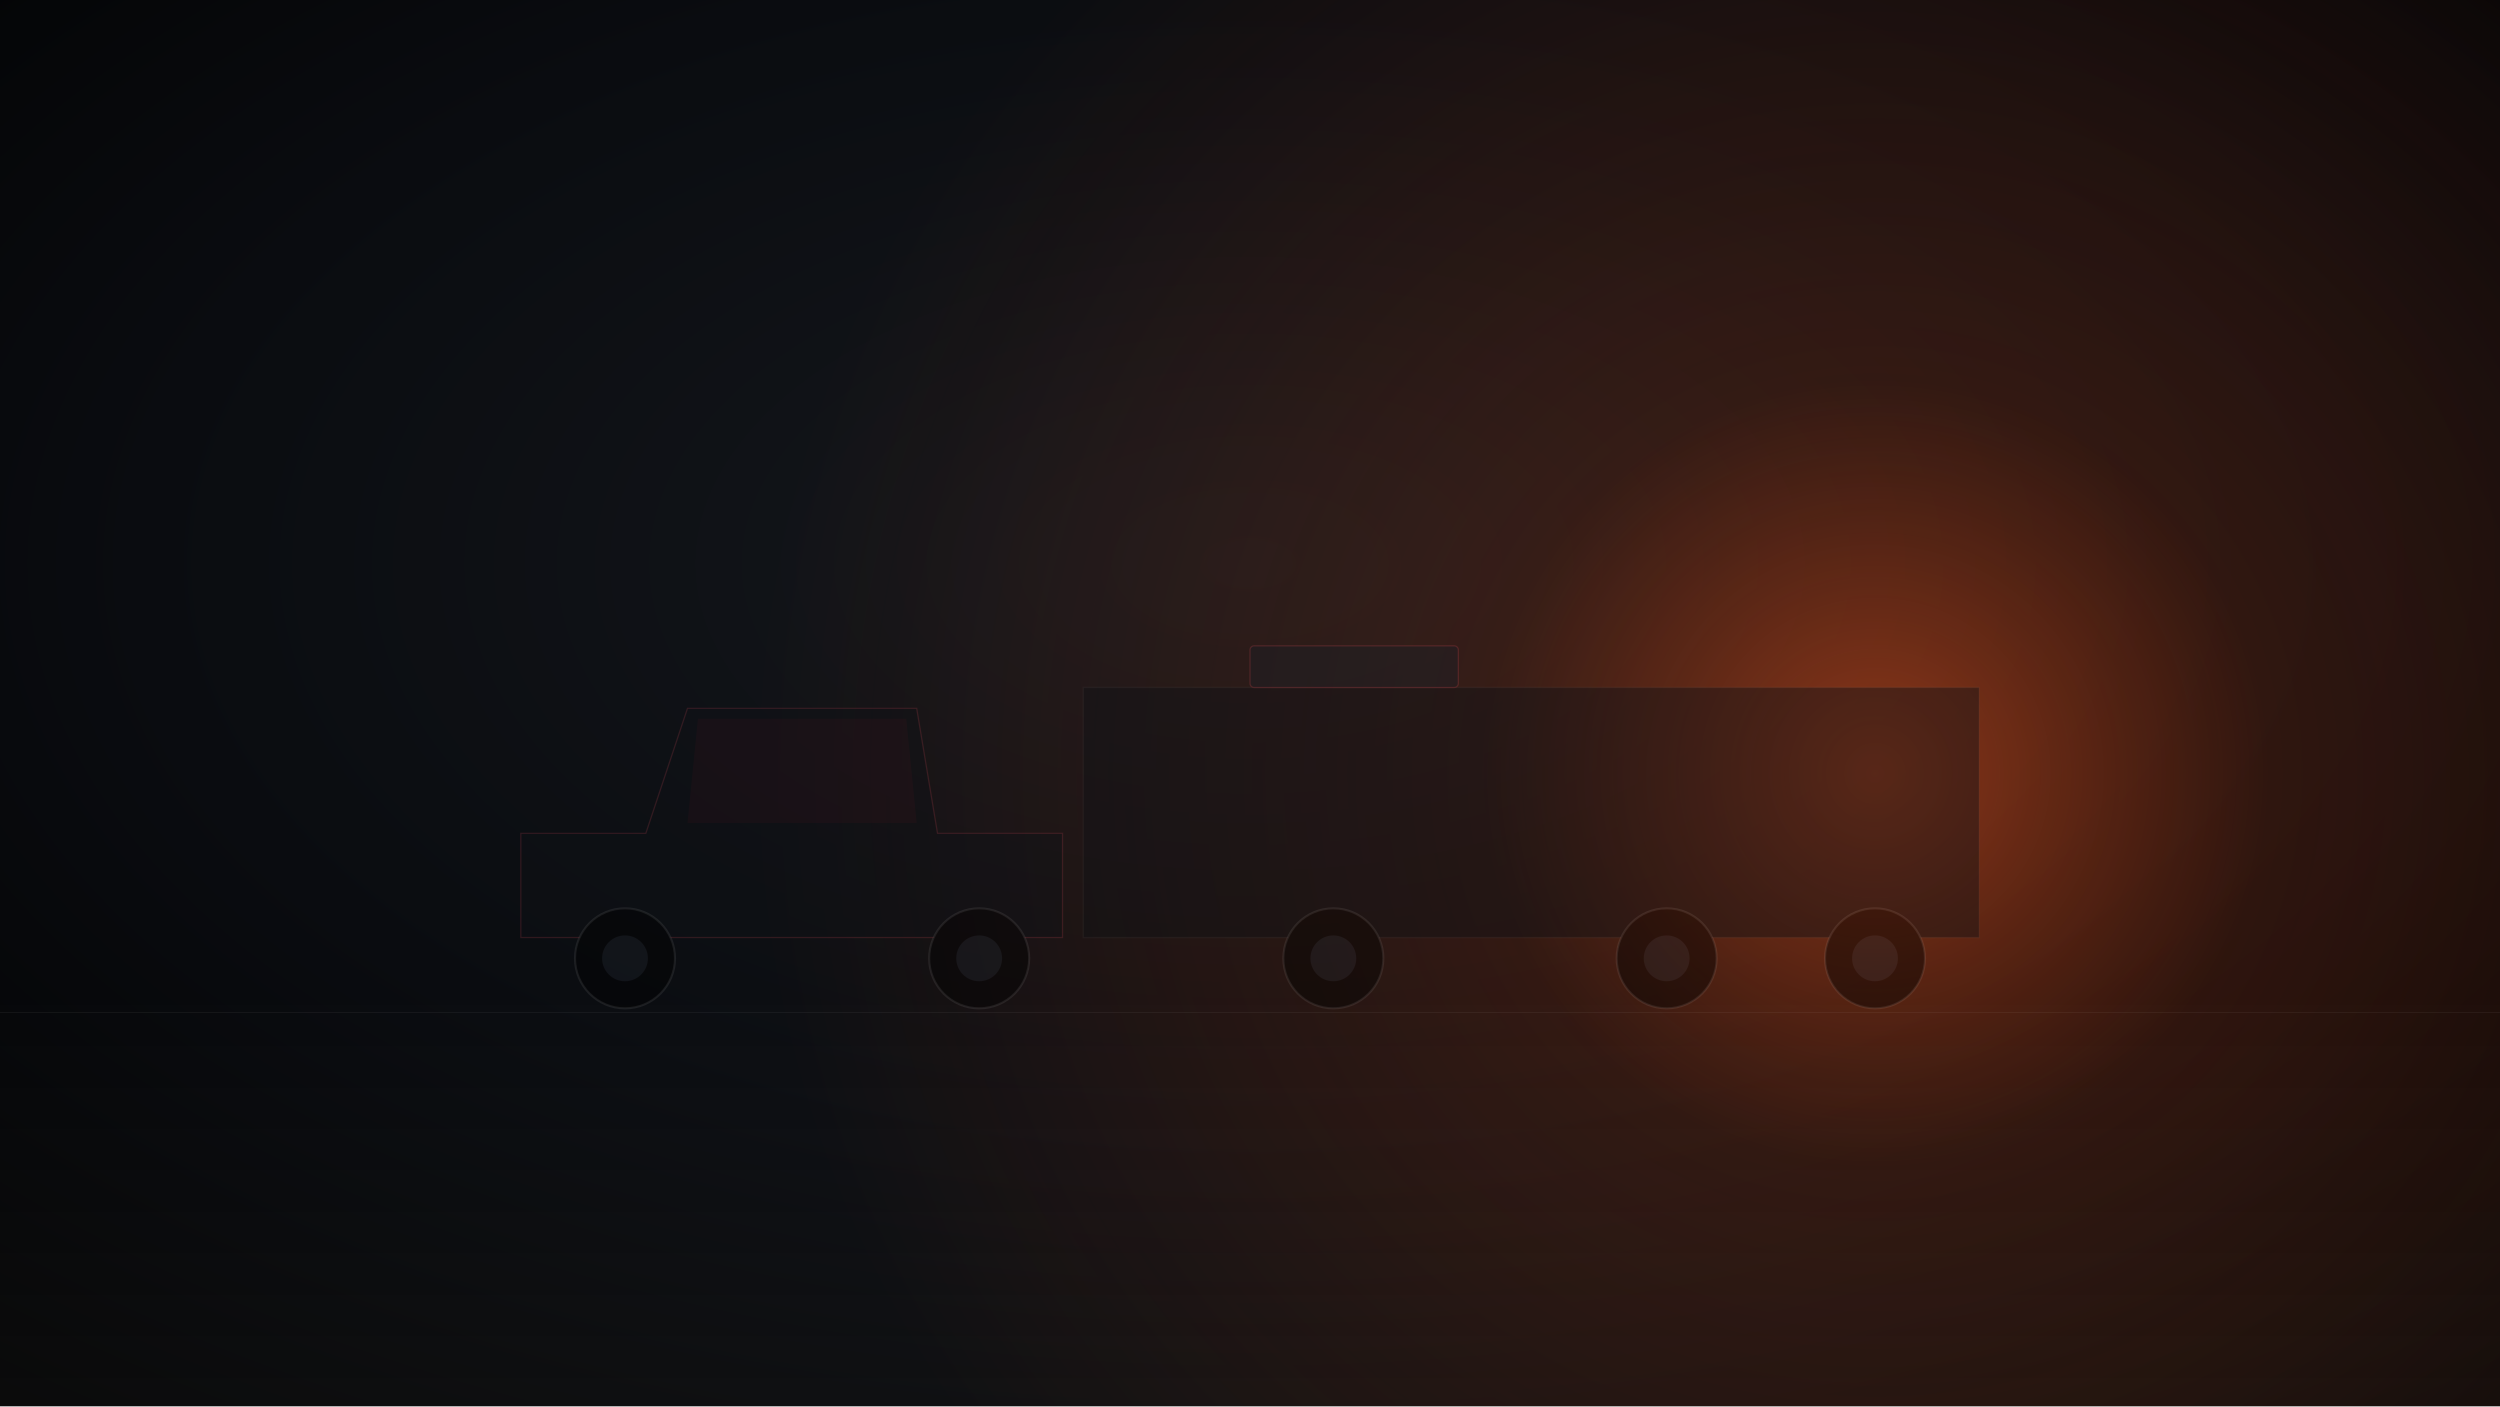
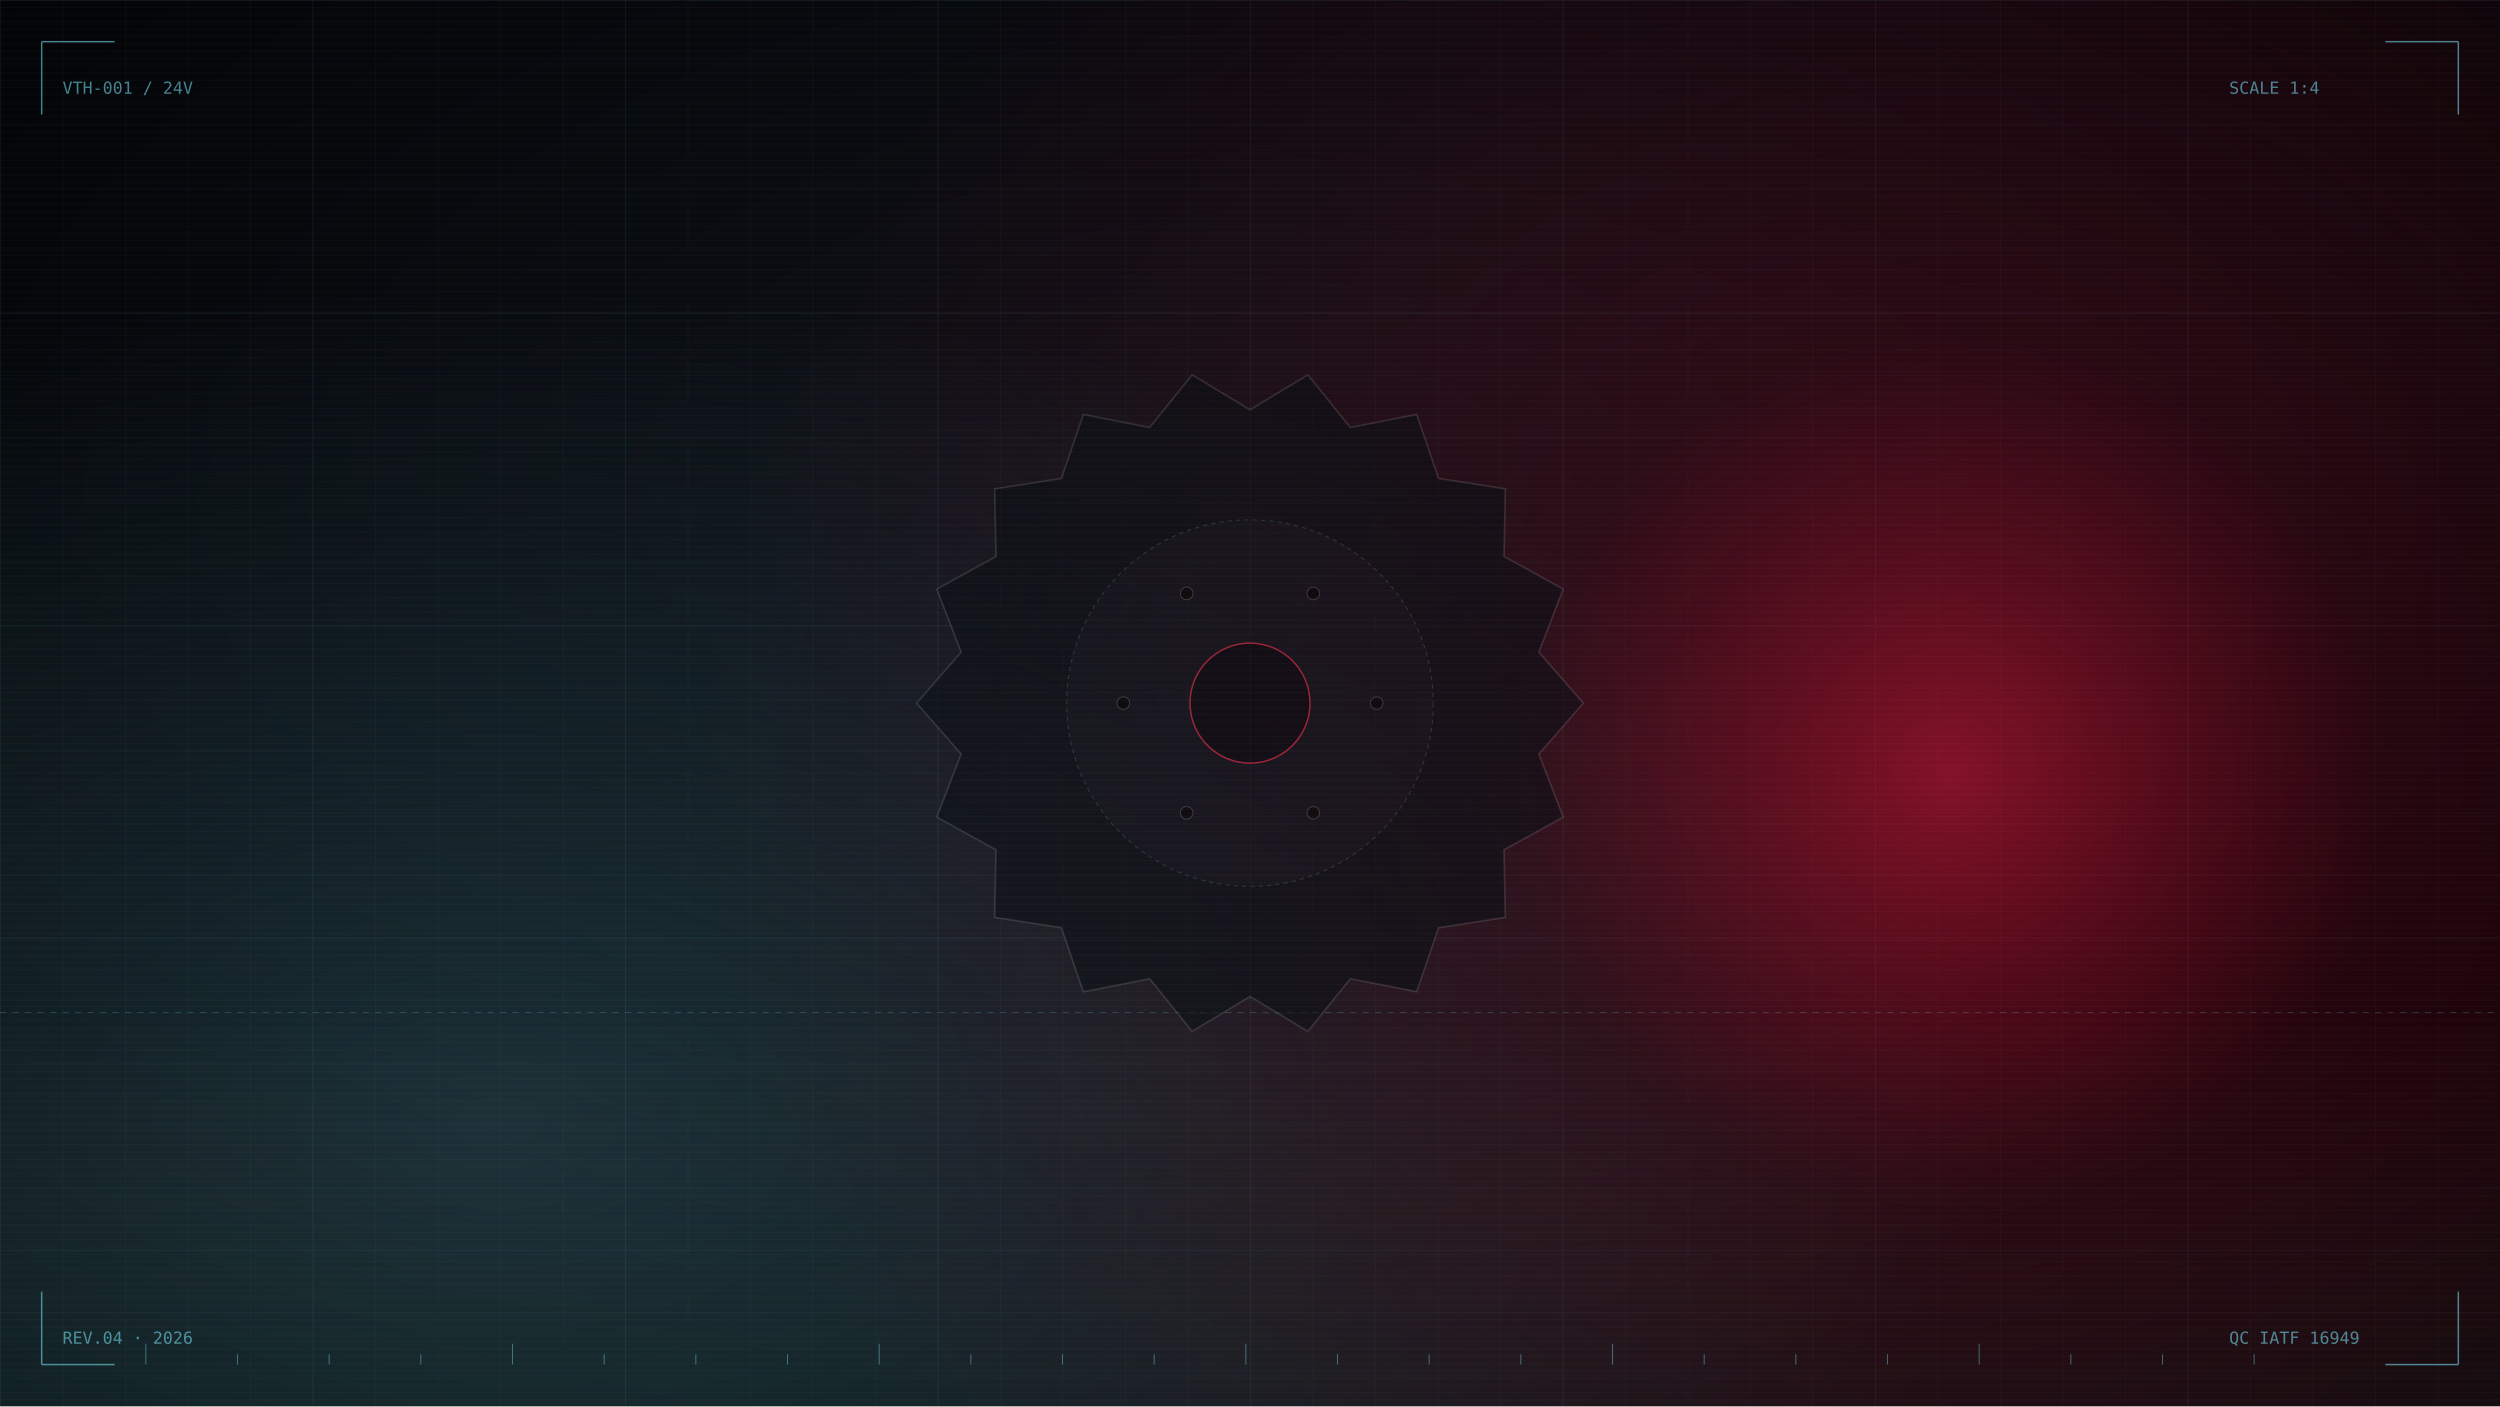
<svg xmlns="http://www.w3.org/2000/svg" viewBox="0 0 2400 1350" width="2400" height="1350" role="img" preserveAspectRatio="xMidYMid slice">
  <defs>
-     <radialGradient id="bgrad" cx="50%" cy="40%" r="80%">
-       <stop offset="0%" stop-color="#15181d" />
-       <stop offset="55%" stop-color="#0a0c10" />
+     <pattern id="grid" width="60" height="60" patternUnits="userSpaceOnUse">
+       <path d="M 60 0 L 0 0 0 60" fill="none" stroke="rgba(123,233,255,0.05)" stroke-width="1" />
+     </pattern>
+     <pattern id="gridMajor" width="300" height="300" patternUnits="userSpaceOnUse">
+       <path d="M 300 0 L 0 0 0 300" fill="none" stroke="rgba(123,233,255,0.08)" stroke-width="1" />
+     </pattern>
+     <radialGradient id="bgrad" cx="50%" cy="35%" r="80%">
+       <stop offset="0%" stop-color="#0e1218" />
+       <stop offset="55%" stop-color="#06080c" />
      <stop offset="100%" stop-color="#000" />
    </radialGradient>
-     <radialGradient id="glow" cx="1800" cy="742.5" r="1080" gradientUnits="userSpaceOnUse">
-       <stop offset="0%" stop-color="hsla(16, 95%, 55%, 0.55)" />
-       <stop offset="35%" stop-color="hsla(16, 90%, 45%, 0.18)" />
-       <stop offset="100%" stop-color="hsla(16, 90%, 45%, 0)" />
+     <radialGradient id="glow" cx="1872" cy="742.5" r="1200" gradientUnits="userSpaceOnUse">
+       <stop offset="0%" stop-color="hsla(350, 100%, 55%, 0.5)" />
+       <stop offset="35%" stop-color="hsla(350, 95%, 45%, 0.15)" />
+       <stop offset="100%" stop-color="hsla(350, 90%, 45%, 0)" />
+     </radialGradient>
+     <radialGradient id="cyanGlow" cx="20%" cy="80%" r="60%">
+       <stop offset="0%" stop-color="rgba(123,233,255,0.18)" />
+       <stop offset="100%" stop-color="rgba(123,233,255,0)" />
    </radialGradient>
    <linearGradient id="floor" x1="0" y1="0" x2="0" y2="1">
      <stop offset="0%" stop-color="rgba(255,255,255,0)" />
-       <stop offset="100%" stop-color="rgba(255,255,255,0.04)" />
+       <stop offset="100%" stop-color="rgba(123,233,255,0.05)" />
    </linearGradient>
    <filter id="soft">
-       <feGaussianBlur stdDeviation="2" />
+       <feGaussianBlur stdDeviation="3" />
+     </filter>
+     <filter id="bloom">
+       <feGaussianBlur stdDeviation="6" />
    </filter>
  </defs>
  <rect width="2400" height="1350" fill="url(#bgrad)" />
+   <rect width="2400" height="1350" fill="url(#grid)" />
+   <rect width="2400" height="1350" fill="url(#gridMajor)" />
+   <rect width="2400" height="1350" fill="url(#cyanGlow)" />
  <rect width="2400" height="1350" fill="url(#glow)" />
-   <rect y="945" width="2400" height="405" fill="url(#floor)" />
-   <g opacity="0.5">
-     <g transform="translate(500, 540)" opacity="0.85">
-       <path d="M0,260 L120,260 L160,140 L380,140 L400,260 L520,260 L520,360 L0,360 Z" fill="#0d1014" stroke="rgba(255,80,100,0.35)" stroke-width="1.2" />
-       <path d="M170,150 L370,150 L380,250 L160,250 Z" fill="rgba(200,16,46,0.12)" />
-       <rect x="540" y="120" width="860" height="240" fill="#0d1014" stroke="rgba(255,255,255,0.08)" stroke-width="1.2" />
-       <rect x="700" y="80" width="200" height="40" rx="4" fill="#1a1d24" stroke="rgba(255,80,100,0.4)" stroke-width="1.2" />
-       <circle cx="100" cy="380" r="48" fill="#000" stroke="rgba(255,255,255,0.18)" stroke-width="2" />
-       <circle cx="100" cy="380" r="22" fill="#1a1d24" />
-       <circle cx="440" cy="380" r="48" fill="#000" stroke="rgba(255,255,255,0.18)" stroke-width="2" />
-       <circle cx="440" cy="380" r="22" fill="#1a1d24" />
-       <circle cx="780" cy="380" r="48" fill="#000" stroke="rgba(255,255,255,0.18)" stroke-width="2" />
-       <circle cx="780" cy="380" r="22" fill="#1a1d24" />
-       <circle cx="1100" cy="380" r="48" fill="#000" stroke="rgba(255,255,255,0.18)" stroke-width="2" />
-       <circle cx="1100" cy="380" r="22" fill="#1a1d24" />
-       <circle cx="1300" cy="380" r="48" fill="#000" stroke="rgba(255,255,255,0.18)" stroke-width="2" />
-       <circle cx="1300" cy="380" r="22" fill="#1a1d24" />
+   <line x1="0" y1="972" x2="2400" y2="972" stroke="rgba(123,233,255,0.18)" stroke-width="1" stroke-dasharray="6 6" />
+   <rect y="972" width="2400" height="378" fill="url(#floor)" />
+   <g opacity="0.55">
+     <g transform="translate(1200,675)">
+       <path d="M320,0 L277.322,48.899 L300.702,109.446 L243.873,140.8 L245.134,205.692 L181.009,215.718 L160,277.128 L96.313,264.617 L55.567,315.138 L1.7243026931994736e-14,281.6 L-55.567,315.138 L-96.313,264.617 L-160,277.128 L-181.009,215.718 L-245.134,205.692 L-243.873,140.8 L-300.702,109.446 L-277.322,48.899 L-320,3.9188697572715304e-14 L-277.322,-48.899 L-300.702,-109.446 L-243.873,-140.8 L-245.134,-205.692 L-181.009,-215.718 L-160,-277.128 L-96.313,-264.617 L-55.567,-315.138 L-5.17290807959842e-14,-281.6 L55.567,-315.138 L96.313,-264.617 L160,-277.128 L181.009,-215.718 L245.134,-205.692 L243.873,-140.8 L300.702,-109.446 L277.322,-48.899 Z" fill="#0a0e14" stroke="rgba(255,255,255,0.22)" stroke-width="1.6" />
+       <circle r="176" fill="#10141b" />
+       <circle r="176" fill="none" stroke="rgba(123,233,255,0.3)" stroke-dasharray="4 4" />
+       <circle r="57.6" fill="#06080c" stroke="#ff3050" stroke-width="1.4" />
+       <circle cx="121.6" cy="0" r="6" fill="#000" stroke="rgba(255,255,255,0.3)" />
+       <circle cx="60.8" cy="105.309" r="6" fill="#000" stroke="rgba(255,255,255,0.3)" />
+       <circle cx="-60.8" cy="105.309" r="6" fill="#000" stroke="rgba(255,255,255,0.3)" />
+       <circle cx="-121.6" cy="1.4891705077631817e-14" r="6" fill="#000" stroke="rgba(255,255,255,0.3)" />
+       <circle cx="-60.8" cy="-105.309" r="6" fill="#000" stroke="rgba(255,255,255,0.3)" />
+       <circle cx="60.8" cy="-105.309" r="6" fill="#000" stroke="rgba(255,255,255,0.3)" />
    </g>
  </g>
-   <line x1="0" y1="972" x2="2400" y2="972" stroke="rgba(255,255,255,0.05)" stroke-width="1" />
+   <g opacity="0.04">
+     <line x1="0" y1="0" x2="2400" y2="0" stroke="#fff" stroke-width="0.5" />
+     <line x1="0" y1="7" x2="2400" y2="7" stroke="#fff" stroke-width="0.5" />
+     <line x1="0" y1="14" x2="2400" y2="14" stroke="#fff" stroke-width="0.5" />
+     <line x1="0" y1="21" x2="2400" y2="21" stroke="#fff" stroke-width="0.5" />
+     <line x1="0" y1="28" x2="2400" y2="28" stroke="#fff" stroke-width="0.5" />
+     <line x1="0" y1="35" x2="2400" y2="35" stroke="#fff" stroke-width="0.5" />
+     <line x1="0" y1="42" x2="2400" y2="42" stroke="#fff" stroke-width="0.5" />
+     <line x1="0" y1="49" x2="2400" y2="49" stroke="#fff" stroke-width="0.5" />
+     <line x1="0" y1="56" x2="2400" y2="56" stroke="#fff" stroke-width="0.5" />
+     <line x1="0" y1="63" x2="2400" y2="63" stroke="#fff" stroke-width="0.5" />
+     <line x1="0" y1="70" x2="2400" y2="70" stroke="#fff" stroke-width="0.5" />
+     <line x1="0" y1="77" x2="2400" y2="77" stroke="#fff" stroke-width="0.5" />
+     <line x1="0" y1="84" x2="2400" y2="84" stroke="#fff" stroke-width="0.5" />
+     <line x1="0" y1="91" x2="2400" y2="91" stroke="#fff" stroke-width="0.5" />
+     <line x1="0" y1="98" x2="2400" y2="98" stroke="#fff" stroke-width="0.5" />
+     <line x1="0" y1="105" x2="2400" y2="105" stroke="#fff" stroke-width="0.5" />
+     <line x1="0" y1="112" x2="2400" y2="112" stroke="#fff" stroke-width="0.5" />
+     <line x1="0" y1="119" x2="2400" y2="119" stroke="#fff" stroke-width="0.5" />
+     <line x1="0" y1="126" x2="2400" y2="126" stroke="#fff" stroke-width="0.5" />
+     <line x1="0" y1="133" x2="2400" y2="133" stroke="#fff" stroke-width="0.5" />
+     <line x1="0" y1="140" x2="2400" y2="140" stroke="#fff" stroke-width="0.5" />
+     <line x1="0" y1="147" x2="2400" y2="147" stroke="#fff" stroke-width="0.5" />
+     <line x1="0" y1="154" x2="2400" y2="154" stroke="#fff" stroke-width="0.5" />
+     <line x1="0" y1="161" x2="2400" y2="161" stroke="#fff" stroke-width="0.5" />
+     <line x1="0" y1="168" x2="2400" y2="168" stroke="#fff" stroke-width="0.5" />
+     <line x1="0" y1="175" x2="2400" y2="175" stroke="#fff" stroke-width="0.5" />
+     <line x1="0" y1="182" x2="2400" y2="182" stroke="#fff" stroke-width="0.5" />
+     <line x1="0" y1="189" x2="2400" y2="189" stroke="#fff" stroke-width="0.5" />
+     <line x1="0" y1="196" x2="2400" y2="196" stroke="#fff" stroke-width="0.5" />
+     <line x1="0" y1="203" x2="2400" y2="203" stroke="#fff" stroke-width="0.5" />
+     <line x1="0" y1="210" x2="2400" y2="210" stroke="#fff" stroke-width="0.5" />
+     <line x1="0" y1="217" x2="2400" y2="217" stroke="#fff" stroke-width="0.5" />
+     <line x1="0" y1="224" x2="2400" y2="224" stroke="#fff" stroke-width="0.5" />
+     <line x1="0" y1="231" x2="2400" y2="231" stroke="#fff" stroke-width="0.5" />
+     <line x1="0" y1="238" x2="2400" y2="238" stroke="#fff" stroke-width="0.5" />
+     <line x1="0" y1="245" x2="2400" y2="245" stroke="#fff" stroke-width="0.5" />
+     <line x1="0" y1="252" x2="2400" y2="252" stroke="#fff" stroke-width="0.5" />
+     <line x1="0" y1="259" x2="2400" y2="259" stroke="#fff" stroke-width="0.5" />
+     <line x1="0" y1="266" x2="2400" y2="266" stroke="#fff" stroke-width="0.5" />
+     <line x1="0" y1="273" x2="2400" y2="273" stroke="#fff" stroke-width="0.5" />
+     <line x1="0" y1="280" x2="2400" y2="280" stroke="#fff" stroke-width="0.5" />
+     <line x1="0" y1="287" x2="2400" y2="287" stroke="#fff" stroke-width="0.5" />
+     <line x1="0" y1="294" x2="2400" y2="294" stroke="#fff" stroke-width="0.5" />
+     <line x1="0" y1="301" x2="2400" y2="301" stroke="#fff" stroke-width="0.5" />
+     <line x1="0" y1="308" x2="2400" y2="308" stroke="#fff" stroke-width="0.5" />
+     <line x1="0" y1="315" x2="2400" y2="315" stroke="#fff" stroke-width="0.5" />
+     <line x1="0" y1="322" x2="2400" y2="322" stroke="#fff" stroke-width="0.5" />
+     <line x1="0" y1="329" x2="2400" y2="329" stroke="#fff" stroke-width="0.5" />
+     <line x1="0" y1="336" x2="2400" y2="336" stroke="#fff" stroke-width="0.5" />
+     <line x1="0" y1="343" x2="2400" y2="343" stroke="#fff" stroke-width="0.5" />
+     <line x1="0" y1="350" x2="2400" y2="350" stroke="#fff" stroke-width="0.5" />
+     <line x1="0" y1="357" x2="2400" y2="357" stroke="#fff" stroke-width="0.5" />
+     <line x1="0" y1="364" x2="2400" y2="364" stroke="#fff" stroke-width="0.5" />
+     <line x1="0" y1="371" x2="2400" y2="371" stroke="#fff" stroke-width="0.5" />
+     <line x1="0" y1="378" x2="2400" y2="378" stroke="#fff" stroke-width="0.5" />
+     <line x1="0" y1="385" x2="2400" y2="385" stroke="#fff" stroke-width="0.5" />
+     <line x1="0" y1="392" x2="2400" y2="392" stroke="#fff" stroke-width="0.5" />
+     <line x1="0" y1="399" x2="2400" y2="399" stroke="#fff" stroke-width="0.5" />
+     <line x1="0" y1="406" x2="2400" y2="406" stroke="#fff" stroke-width="0.5" />
+     <line x1="0" y1="413" x2="2400" y2="413" stroke="#fff" stroke-width="0.5" />
+     <line x1="0" y1="420" x2="2400" y2="420" stroke="#fff" stroke-width="0.5" />
+     <line x1="0" y1="427" x2="2400" y2="427" stroke="#fff" stroke-width="0.5" />
+     <line x1="0" y1="434" x2="2400" y2="434" stroke="#fff" stroke-width="0.5" />
+     <line x1="0" y1="441" x2="2400" y2="441" stroke="#fff" stroke-width="0.5" />
+     <line x1="0" y1="448" x2="2400" y2="448" stroke="#fff" stroke-width="0.5" />
+     <line x1="0" y1="455" x2="2400" y2="455" stroke="#fff" stroke-width="0.5" />
+     <line x1="0" y1="462" x2="2400" y2="462" stroke="#fff" stroke-width="0.5" />
+     <line x1="0" y1="469" x2="2400" y2="469" stroke="#fff" stroke-width="0.5" />
+     <line x1="0" y1="476" x2="2400" y2="476" stroke="#fff" stroke-width="0.5" />
+     <line x1="0" y1="483" x2="2400" y2="483" stroke="#fff" stroke-width="0.5" />
+     <line x1="0" y1="490" x2="2400" y2="490" stroke="#fff" stroke-width="0.5" />
+     <line x1="0" y1="497" x2="2400" y2="497" stroke="#fff" stroke-width="0.5" />
+     <line x1="0" y1="504" x2="2400" y2="504" stroke="#fff" stroke-width="0.5" />
+     <line x1="0" y1="511" x2="2400" y2="511" stroke="#fff" stroke-width="0.5" />
+     <line x1="0" y1="518" x2="2400" y2="518" stroke="#fff" stroke-width="0.5" />
+     <line x1="0" y1="525" x2="2400" y2="525" stroke="#fff" stroke-width="0.5" />
+     <line x1="0" y1="532" x2="2400" y2="532" stroke="#fff" stroke-width="0.5" />
+     <line x1="0" y1="539" x2="2400" y2="539" stroke="#fff" stroke-width="0.5" />
+     <line x1="0" y1="546" x2="2400" y2="546" stroke="#fff" stroke-width="0.5" />
+     <line x1="0" y1="553" x2="2400" y2="553" stroke="#fff" stroke-width="0.5" />
+     <line x1="0" y1="560" x2="2400" y2="560" stroke="#fff" stroke-width="0.5" />
+     <line x1="0" y1="567" x2="2400" y2="567" stroke="#fff" stroke-width="0.5" />
+     <line x1="0" y1="574" x2="2400" y2="574" stroke="#fff" stroke-width="0.5" />
+     <line x1="0" y1="581" x2="2400" y2="581" stroke="#fff" stroke-width="0.5" />
+     <line x1="0" y1="588" x2="2400" y2="588" stroke="#fff" stroke-width="0.5" />
+     <line x1="0" y1="595" x2="2400" y2="595" stroke="#fff" stroke-width="0.5" />
+     <line x1="0" y1="602" x2="2400" y2="602" stroke="#fff" stroke-width="0.5" />
+     <line x1="0" y1="609" x2="2400" y2="609" stroke="#fff" stroke-width="0.5" />
+     <line x1="0" y1="616" x2="2400" y2="616" stroke="#fff" stroke-width="0.5" />
+     <line x1="0" y1="623" x2="2400" y2="623" stroke="#fff" stroke-width="0.5" />
+     <line x1="0" y1="630" x2="2400" y2="630" stroke="#fff" stroke-width="0.5" />
+     <line x1="0" y1="637" x2="2400" y2="637" stroke="#fff" stroke-width="0.5" />
+     <line x1="0" y1="644" x2="2400" y2="644" stroke="#fff" stroke-width="0.5" />
+     <line x1="0" y1="651" x2="2400" y2="651" stroke="#fff" stroke-width="0.5" />
+     <line x1="0" y1="658" x2="2400" y2="658" stroke="#fff" stroke-width="0.5" />
+     <line x1="0" y1="665" x2="2400" y2="665" stroke="#fff" stroke-width="0.5" />
+     <line x1="0" y1="672" x2="2400" y2="672" stroke="#fff" stroke-width="0.5" />
+     <line x1="0" y1="679" x2="2400" y2="679" stroke="#fff" stroke-width="0.5" />
+     <line x1="0" y1="686" x2="2400" y2="686" stroke="#fff" stroke-width="0.5" />
+     <line x1="0" y1="693" x2="2400" y2="693" stroke="#fff" stroke-width="0.5" />
+     <line x1="0" y1="700" x2="2400" y2="700" stroke="#fff" stroke-width="0.5" />
+     <line x1="0" y1="707" x2="2400" y2="707" stroke="#fff" stroke-width="0.5" />
+     <line x1="0" y1="714" x2="2400" y2="714" stroke="#fff" stroke-width="0.5" />
+     <line x1="0" y1="721" x2="2400" y2="721" stroke="#fff" stroke-width="0.5" />
+     <line x1="0" y1="728" x2="2400" y2="728" stroke="#fff" stroke-width="0.5" />
+     <line x1="0" y1="735" x2="2400" y2="735" stroke="#fff" stroke-width="0.5" />
+     <line x1="0" y1="742" x2="2400" y2="742" stroke="#fff" stroke-width="0.5" />
+     <line x1="0" y1="749" x2="2400" y2="749" stroke="#fff" stroke-width="0.5" />
+     <line x1="0" y1="756" x2="2400" y2="756" stroke="#fff" stroke-width="0.5" />
+     <line x1="0" y1="763" x2="2400" y2="763" stroke="#fff" stroke-width="0.5" />
+     <line x1="0" y1="770" x2="2400" y2="770" stroke="#fff" stroke-width="0.5" />
+     <line x1="0" y1="777" x2="2400" y2="777" stroke="#fff" stroke-width="0.5" />
+     <line x1="0" y1="784" x2="2400" y2="784" stroke="#fff" stroke-width="0.5" />
+     <line x1="0" y1="791" x2="2400" y2="791" stroke="#fff" stroke-width="0.5" />
+     <line x1="0" y1="798" x2="2400" y2="798" stroke="#fff" stroke-width="0.5" />
+     <line x1="0" y1="805" x2="2400" y2="805" stroke="#fff" stroke-width="0.5" />
+     <line x1="0" y1="812" x2="2400" y2="812" stroke="#fff" stroke-width="0.5" />
+     <line x1="0" y1="819" x2="2400" y2="819" stroke="#fff" stroke-width="0.5" />
+     <line x1="0" y1="826" x2="2400" y2="826" stroke="#fff" stroke-width="0.5" />
+     <line x1="0" y1="833" x2="2400" y2="833" stroke="#fff" stroke-width="0.5" />
+     <line x1="0" y1="840" x2="2400" y2="840" stroke="#fff" stroke-width="0.5" />
+     <line x1="0" y1="847" x2="2400" y2="847" stroke="#fff" stroke-width="0.5" />
+     <line x1="0" y1="854" x2="2400" y2="854" stroke="#fff" stroke-width="0.5" />
+     <line x1="0" y1="861" x2="2400" y2="861" stroke="#fff" stroke-width="0.5" />
+     <line x1="0" y1="868" x2="2400" y2="868" stroke="#fff" stroke-width="0.5" />
+     <line x1="0" y1="875" x2="2400" y2="875" stroke="#fff" stroke-width="0.5" />
+     <line x1="0" y1="882" x2="2400" y2="882" stroke="#fff" stroke-width="0.5" />
+     <line x1="0" y1="889" x2="2400" y2="889" stroke="#fff" stroke-width="0.5" />
+     <line x1="0" y1="896" x2="2400" y2="896" stroke="#fff" stroke-width="0.5" />
+     <line x1="0" y1="903" x2="2400" y2="903" stroke="#fff" stroke-width="0.5" />
+     <line x1="0" y1="910" x2="2400" y2="910" stroke="#fff" stroke-width="0.5" />
+     <line x1="0" y1="917" x2="2400" y2="917" stroke="#fff" stroke-width="0.5" />
+     <line x1="0" y1="924" x2="2400" y2="924" stroke="#fff" stroke-width="0.5" />
+     <line x1="0" y1="931" x2="2400" y2="931" stroke="#fff" stroke-width="0.5" />
+     <line x1="0" y1="938" x2="2400" y2="938" stroke="#fff" stroke-width="0.5" />
+     <line x1="0" y1="945" x2="2400" y2="945" stroke="#fff" stroke-width="0.5" />
+     <line x1="0" y1="952" x2="2400" y2="952" stroke="#fff" stroke-width="0.5" />
+     <line x1="0" y1="959" x2="2400" y2="959" stroke="#fff" stroke-width="0.5" />
+     <line x1="0" y1="966" x2="2400" y2="966" stroke="#fff" stroke-width="0.5" />
+     <line x1="0" y1="973" x2="2400" y2="973" stroke="#fff" stroke-width="0.5" />
+     <line x1="0" y1="980" x2="2400" y2="980" stroke="#fff" stroke-width="0.5" />
+     <line x1="0" y1="987" x2="2400" y2="987" stroke="#fff" stroke-width="0.5" />
+     <line x1="0" y1="994" x2="2400" y2="994" stroke="#fff" stroke-width="0.5" />
+     <line x1="0" y1="1001" x2="2400" y2="1001" stroke="#fff" stroke-width="0.5" />
+     <line x1="0" y1="1008" x2="2400" y2="1008" stroke="#fff" stroke-width="0.5" />
+     <line x1="0" y1="1015" x2="2400" y2="1015" stroke="#fff" stroke-width="0.5" />
+     <line x1="0" y1="1022" x2="2400" y2="1022" stroke="#fff" stroke-width="0.5" />
+     <line x1="0" y1="1029" x2="2400" y2="1029" stroke="#fff" stroke-width="0.5" />
+     <line x1="0" y1="1036" x2="2400" y2="1036" stroke="#fff" stroke-width="0.5" />
+     <line x1="0" y1="1043" x2="2400" y2="1043" stroke="#fff" stroke-width="0.5" />
+     <line x1="0" y1="1050" x2="2400" y2="1050" stroke="#fff" stroke-width="0.5" />
+     <line x1="0" y1="1057" x2="2400" y2="1057" stroke="#fff" stroke-width="0.5" />
+     <line x1="0" y1="1064" x2="2400" y2="1064" stroke="#fff" stroke-width="0.5" />
+     <line x1="0" y1="1071" x2="2400" y2="1071" stroke="#fff" stroke-width="0.5" />
+     <line x1="0" y1="1078" x2="2400" y2="1078" stroke="#fff" stroke-width="0.5" />
+     <line x1="0" y1="1085" x2="2400" y2="1085" stroke="#fff" stroke-width="0.5" />
+     <line x1="0" y1="1092" x2="2400" y2="1092" stroke="#fff" stroke-width="0.5" />
+     <line x1="0" y1="1099" x2="2400" y2="1099" stroke="#fff" stroke-width="0.5" />
+     <line x1="0" y1="1106" x2="2400" y2="1106" stroke="#fff" stroke-width="0.5" />
+     <line x1="0" y1="1113" x2="2400" y2="1113" stroke="#fff" stroke-width="0.5" />
+     <line x1="0" y1="1120" x2="2400" y2="1120" stroke="#fff" stroke-width="0.5" />
+     <line x1="0" y1="1127" x2="2400" y2="1127" stroke="#fff" stroke-width="0.5" />
+     <line x1="0" y1="1134" x2="2400" y2="1134" stroke="#fff" stroke-width="0.5" />
+     <line x1="0" y1="1141" x2="2400" y2="1141" stroke="#fff" stroke-width="0.5" />
+     <line x1="0" y1="1148" x2="2400" y2="1148" stroke="#fff" stroke-width="0.5" />
+     <line x1="0" y1="1155" x2="2400" y2="1155" stroke="#fff" stroke-width="0.5" />
+     <line x1="0" y1="1162" x2="2400" y2="1162" stroke="#fff" stroke-width="0.5" />
+     <line x1="0" y1="1169" x2="2400" y2="1169" stroke="#fff" stroke-width="0.5" />
+     <line x1="0" y1="1176" x2="2400" y2="1176" stroke="#fff" stroke-width="0.5" />
+     <line x1="0" y1="1183" x2="2400" y2="1183" stroke="#fff" stroke-width="0.5" />
+     <line x1="0" y1="1190" x2="2400" y2="1190" stroke="#fff" stroke-width="0.5" />
+     <line x1="0" y1="1197" x2="2400" y2="1197" stroke="#fff" stroke-width="0.5" />
+     <line x1="0" y1="1204" x2="2400" y2="1204" stroke="#fff" stroke-width="0.5" />
+     <line x1="0" y1="1211" x2="2400" y2="1211" stroke="#fff" stroke-width="0.5" />
+     <line x1="0" y1="1218" x2="2400" y2="1218" stroke="#fff" stroke-width="0.5" />
+     <line x1="0" y1="1225" x2="2400" y2="1225" stroke="#fff" stroke-width="0.5" />
+     <line x1="0" y1="1232" x2="2400" y2="1232" stroke="#fff" stroke-width="0.5" />
+     <line x1="0" y1="1239" x2="2400" y2="1239" stroke="#fff" stroke-width="0.5" />
+     <line x1="0" y1="1246" x2="2400" y2="1246" stroke="#fff" stroke-width="0.5" />
+     <line x1="0" y1="1253" x2="2400" y2="1253" stroke="#fff" stroke-width="0.5" />
+     <line x1="0" y1="1260" x2="2400" y2="1260" stroke="#fff" stroke-width="0.5" />
+     <line x1="0" y1="1267" x2="2400" y2="1267" stroke="#fff" stroke-width="0.5" />
+     <line x1="0" y1="1274" x2="2400" y2="1274" stroke="#fff" stroke-width="0.5" />
+     <line x1="0" y1="1281" x2="2400" y2="1281" stroke="#fff" stroke-width="0.5" />
+     <line x1="0" y1="1288" x2="2400" y2="1288" stroke="#fff" stroke-width="0.5" />
+     <line x1="0" y1="1295" x2="2400" y2="1295" stroke="#fff" stroke-width="0.5" />
+     <line x1="0" y1="1302" x2="2400" y2="1302" stroke="#fff" stroke-width="0.5" />
+     <line x1="0" y1="1309" x2="2400" y2="1309" stroke="#fff" stroke-width="0.5" />
+     <line x1="0" y1="1316" x2="2400" y2="1316" stroke="#fff" stroke-width="0.5" />
+     <line x1="0" y1="1323" x2="2400" y2="1323" stroke="#fff" stroke-width="0.5" />
+     <line x1="0" y1="1330" x2="2400" y2="1330" stroke="#fff" stroke-width="0.5" />
+     <line x1="0" y1="1337" x2="2400" y2="1337" stroke="#fff" stroke-width="0.5" />
+     <line x1="0" y1="1344" x2="2400" y2="1344" stroke="#fff" stroke-width="0.5" />
+     <line x1="0" y1="1351" x2="2400" y2="1351" stroke="#fff" stroke-width="0.5" />
+     <line x1="0" y1="1358" x2="2400" y2="1358" stroke="#fff" stroke-width="0.5" />
+     <line x1="0" y1="1365" x2="2400" y2="1365" stroke="#fff" stroke-width="0.5" />
+     <line x1="0" y1="1372" x2="2400" y2="1372" stroke="#fff" stroke-width="0.5" />
+     <line x1="0" y1="1379" x2="2400" y2="1379" stroke="#fff" stroke-width="0.5" />
+     <line x1="0" y1="1386" x2="2400" y2="1386" stroke="#fff" stroke-width="0.5" />
+     <line x1="0" y1="1393" x2="2400" y2="1393" stroke="#fff" stroke-width="0.5" />
+   </g>
+   <g opacity="0.55" font-family="ui-monospace, SFMono-Regular, Menlo, monospace" font-size="16" fill="#7be9ff">
+     <g stroke="#7be9ff" stroke-width="1.4" fill="none">
+       <path d="M40,40 L40,110 M40,40 L110,40" />
+       <path d="M2360,40 L2360,110 M2360,40 L2290,40" />
+       <path d="M40,1310 L40,1240 M40,1310 L110,1310" />
+       <path d="M2360,1310 L2360,1240 M2360,1310 L2290,1310" />
+     </g>
+     <text x="60" y="90">VTH-001 / 24V</text>
+     <text x="2140" y="90">SCALE 1:4</text>
+     <text x="60" y="1290">REV.04 · 2026</text>
+     <text x="2140" y="1290">QC IATF 16949</text>
+     <g stroke="#7be9ff" stroke-width="1" opacity="0.7">
+       <line x1="140" y1="1310" x2="140" y2="1290" />
+       <line x1="228" y1="1310" x2="228" y2="1300" />
+       <line x1="316" y1="1310" x2="316" y2="1300" />
+       <line x1="404" y1="1310" x2="404" y2="1300" />
+       <line x1="492" y1="1310" x2="492" y2="1290" />
+       <line x1="580" y1="1310" x2="580" y2="1300" />
+       <line x1="668" y1="1310" x2="668" y2="1300" />
+       <line x1="756" y1="1310" x2="756" y2="1300" />
+       <line x1="844" y1="1310" x2="844" y2="1290" />
+       <line x1="932" y1="1310" x2="932" y2="1300" />
+       <line x1="1020" y1="1310" x2="1020" y2="1300" />
+       <line x1="1108" y1="1310" x2="1108" y2="1300" />
+       <line x1="1196" y1="1310" x2="1196" y2="1290" />
+       <line x1="1284" y1="1310" x2="1284" y2="1300" />
+       <line x1="1372" y1="1310" x2="1372" y2="1300" />
+       <line x1="1460" y1="1310" x2="1460" y2="1300" />
+       <line x1="1548" y1="1310" x2="1548" y2="1290" />
+       <line x1="1636" y1="1310" x2="1636" y2="1300" />
+       <line x1="1724" y1="1310" x2="1724" y2="1300" />
+       <line x1="1812" y1="1310" x2="1812" y2="1300" />
+       <line x1="1900" y1="1310" x2="1900" y2="1290" />
+       <line x1="1988" y1="1310" x2="1988" y2="1300" />
+       <line x1="2076" y1="1310" x2="2076" y2="1300" />
+       <line x1="2164" y1="1310" x2="2164" y2="1300" />
+     </g>
+   </g>
</svg>
